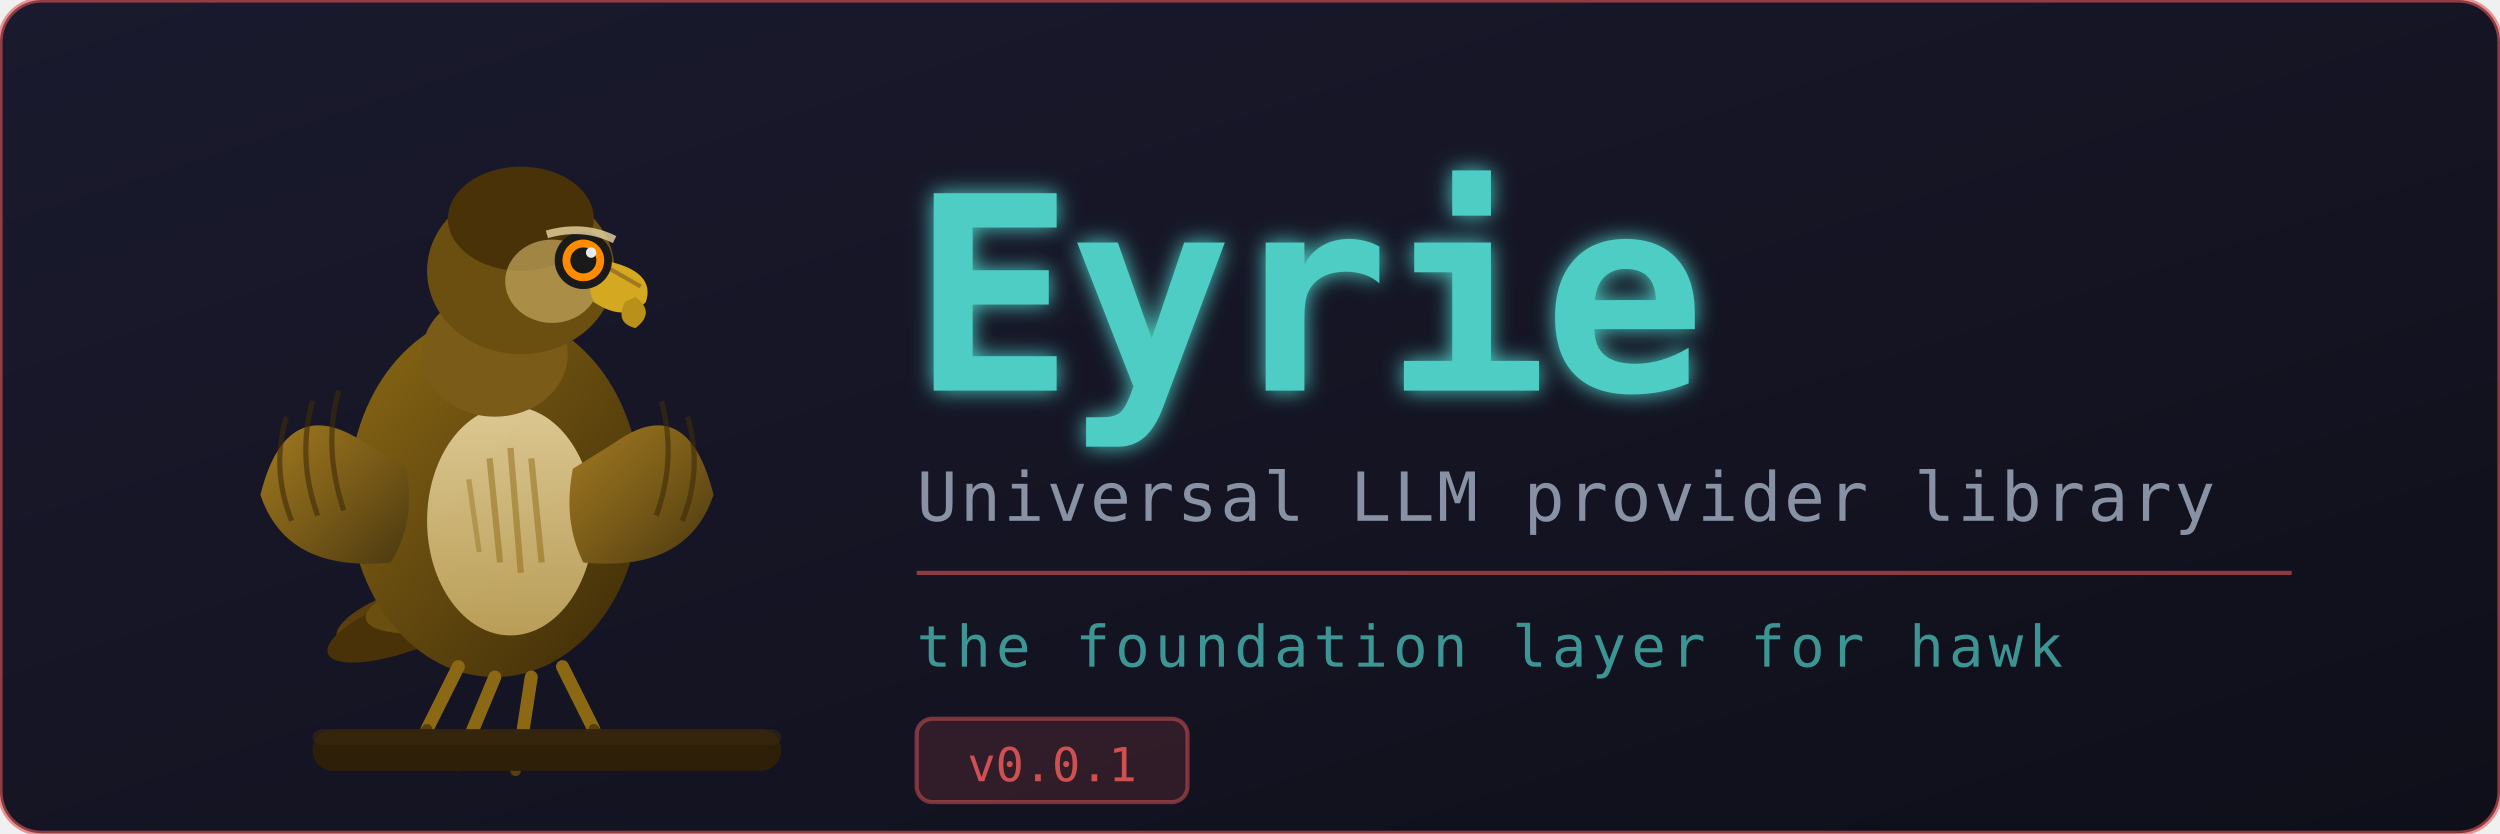
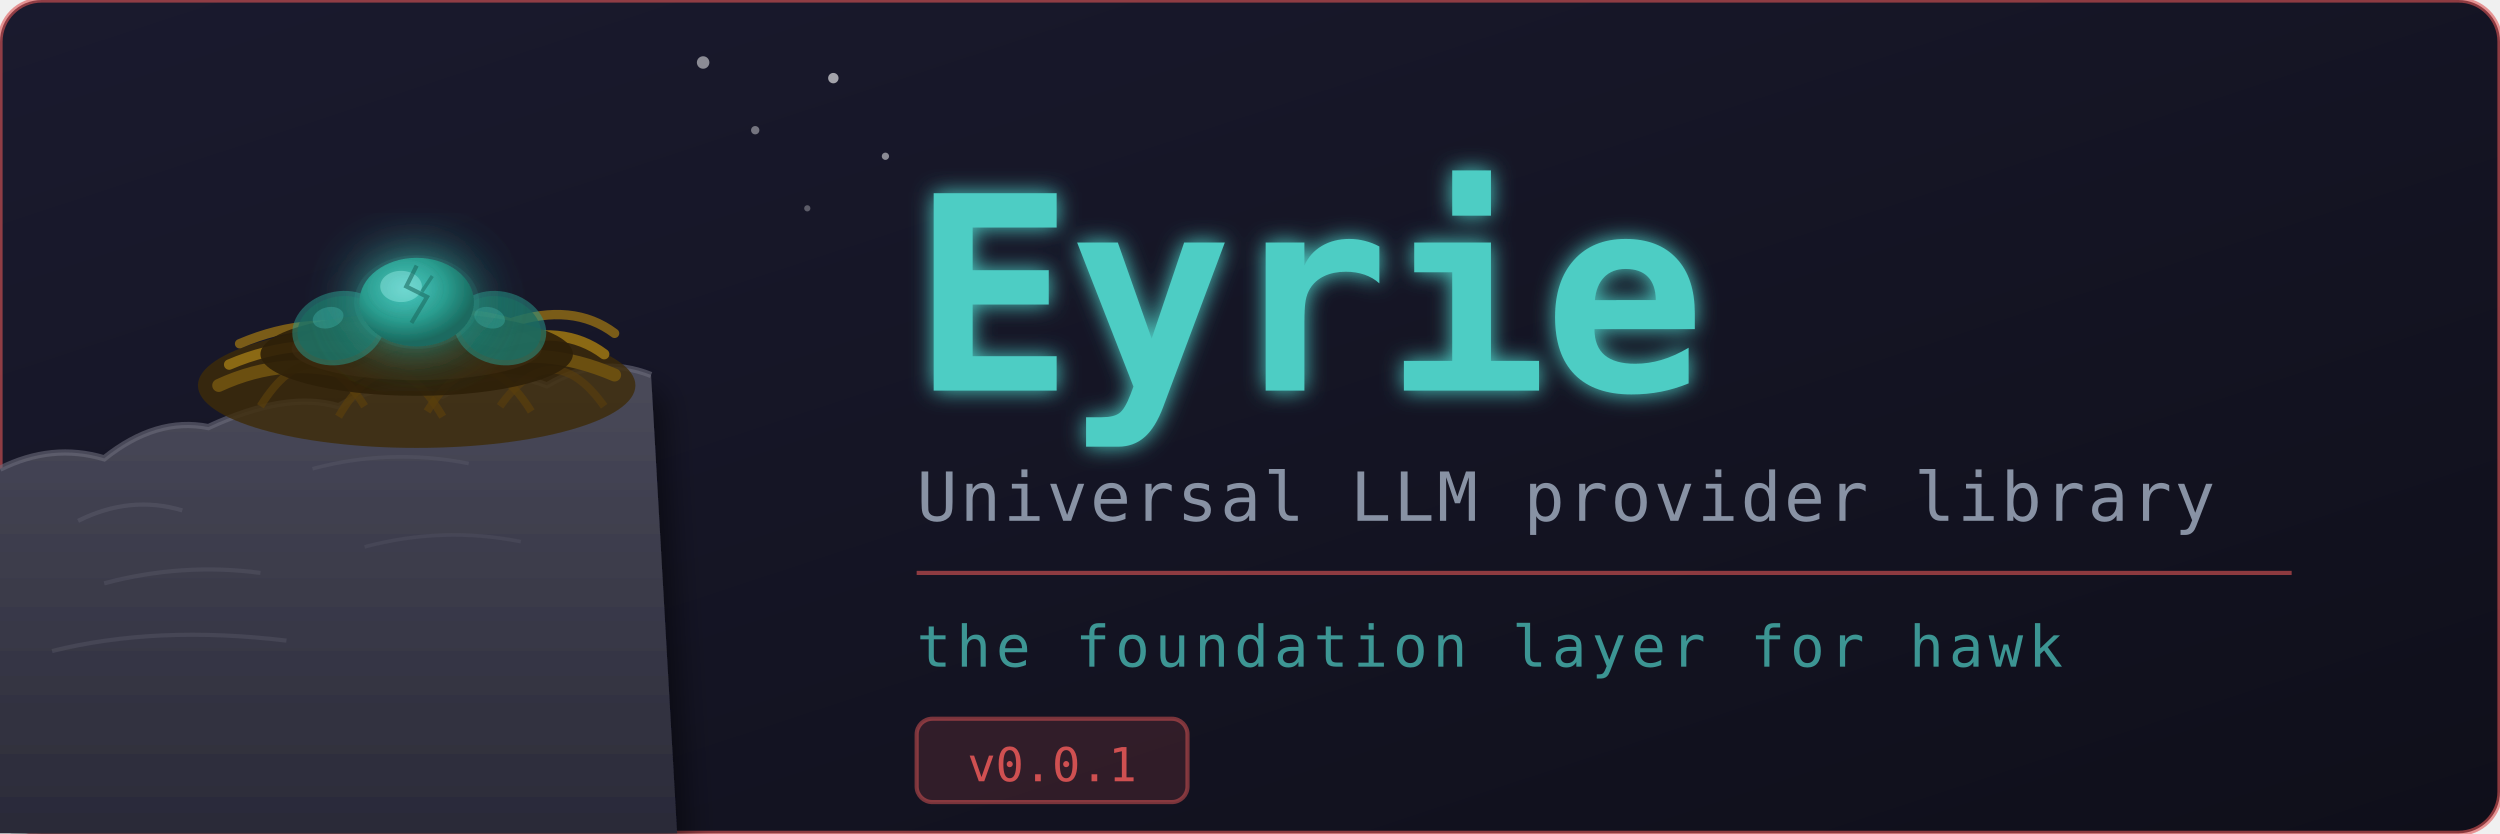
<svg xmlns="http://www.w3.org/2000/svg" viewBox="0 0 480 160" width="480" height="160">
  <defs>
    <linearGradient id="bg" x1="0%" y1="0%" x2="100%" y2="100%">
      <stop offset="0%" style="stop-color:#1a1a2e" />
      <stop offset="100%" style="stop-color:#0f0f1a" />
    </linearGradient>
-     <linearGradient id="hawkBody" x1="0%" y1="0%" x2="100%" y2="100%">
+     <linearGradient id="rockGrad" x1="0%" y1="0%" x2="0%" y2="100%">
+       <stop offset="0%" style="stop-color:#4a4a5a" />
+       <stop offset="100%" style="stop-color:#2a2a38" />
+     </linearGradient>
+     <linearGradient id="nestGrad" x1="0%" y1="0%" x2="0%" y2="100%">
      <stop offset="0%" style="stop-color:#8B6914" />
-       <stop offset="40%" style="stop-color:#6B4F10" />
-       <stop offset="100%" style="stop-color:#3D2B08" />
+       <stop offset="100%" style="stop-color:#5A3E0C" />
    </linearGradient>
-     <linearGradient id="wingGrad" x1="0%" y1="0%" x2="100%" y2="100%">
-       <stop offset="0%" style="stop-color:#A07820" />
-       <stop offset="50%" style="stop-color:#7A5C18" />
-       <stop offset="100%" style="stop-color:#4A3810" />
-     </linearGradient>
-     <linearGradient id="chestGrad" x1="0%" y1="0%" x2="0%" y2="100%">
-       <stop offset="0%" style="stop-color:#E8D4A0" />
-       <stop offset="100%" style="stop-color:#C4A860" />
-     </linearGradient>
-     <filter id="tealGlow">
-       <feGaussianBlur stdDeviation="3" result="blur" />
-       <feComposite in="SourceGraphic" in2="blur" operator="over" />
+     <radialGradient id="eggGrad" cx="40%" cy="35%" r="60%">
+       <stop offset="0%" style="stop-color:#4ECDC4" stop-opacity="0.9" />
+       <stop offset="60%" style="stop-color:#2a9d8f" />
+       <stop offset="100%" style="stop-color:#1a6b60" />
+     </radialGradient>
+     <filter id="tealGlow" x="-30%" y="-30%" width="160%" height="160%">
+       <feGaussianBlur stdDeviation="4" result="blur" />
+       <feMerge>
+         <feMergeNode in="blur" />
+         <feMergeNode in="SourceGraphic" />
+       </feMerge>
+     </filter>
+     <filter id="eggGlow" x="-50%" y="-50%" width="200%" height="200%">
+       <feGaussianBlur stdDeviation="5" result="blur" />
+       <feMerge>
+         <feMergeNode in="blur" />
+         <feMergeNode in="SourceGraphic" />
+       </feMerge>
    </filter>
    <filter id="softGlow">
      <feGaussianBlur stdDeviation="2" result="blur" />
      <feMerge>
        <feMergeNode in="blur" />
        <feMergeNode in="SourceGraphic" />
      </feMerge>
    </filter>
+     <filter id="shadow">
+       <feDropShadow dx="2" dy="4" stdDeviation="3" flood-color="#000" flood-opacity="0.5" />
+     </filter>
  </defs>
  <rect width="480" height="160" fill="url(#bg)" rx="8" />
  <rect width="480" height="160" fill="none" stroke="#e05555" stroke-width="1" rx="8" opacity="0.6" />
-   <ellipse cx="82" cy="118" rx="18" ry="6" fill="#5A3E0C" transform="rotate(-15 82 118)" />
-   <ellipse cx="78" cy="120" rx="16" ry="5" fill="#4A3208" transform="rotate(-20 78 120)" />
-   <ellipse cx="86" cy="116" rx="16" ry="5" fill="#6B4F10" transform="rotate(-10 86 116)" />
-   <ellipse cx="95" cy="95" rx="28" ry="35" fill="url(#hawkBody)" />
-   <ellipse cx="98" cy="100" rx="16" ry="22" fill="url(#chestGrad)" opacity="0.9" />
-   <line x1="94" y1="88" x2="96" y2="108" stroke="#8B6914" stroke-width="1.2" opacity="0.5" />
-   <line x1="98" y1="86" x2="100" y2="110" stroke="#8B6914" stroke-width="1.2" opacity="0.5" />
-   <line x1="102" y1="88" x2="104" y2="108" stroke="#8B6914" stroke-width="1.2" opacity="0.5" />
-   <line x1="90" y1="92" x2="92" y2="106" stroke="#8B6914" stroke-width="1" opacity="0.4" />
-   <path d="M 70 85 Q 55 75 50 95 Q 55 110 75 108 Q 80 100 78 90 Z" fill="url(#wingGrad)" />
-   <path d="M 55 80 Q 52 90 56 100" stroke="#3D2B08" stroke-width="1" fill="none" opacity="0.6" />
-   <path d="M 60 77 Q 57 88 61 99" stroke="#3D2B08" stroke-width="1" fill="none" opacity="0.6" />
-   <path d="M 65 75 Q 62 86 66 98" stroke="#3D2B08" stroke-width="1" fill="none" opacity="0.6" />
-   <path d="M 118 85 Q 132 75 137 95 Q 132 110 112 108 Q 108 100 110 90 Z" fill="url(#wingGrad)" />
-   <path d="M 132 80 Q 135 90 131 100" stroke="#3D2B08" stroke-width="1" fill="none" opacity="0.6" />
-   <path d="M 127 77 Q 130 88 126 99" stroke="#3D2B08" stroke-width="1" fill="none" opacity="0.6" />
-   <ellipse cx="95" cy="68" rx="14" ry="12" fill="#7A5C18" />
-   <ellipse cx="100" cy="52" rx="18" ry="16" fill="#6B4F10" />
-   <ellipse cx="100" cy="42" rx="14" ry="10" fill="#4A3208" />
-   <ellipse cx="106" cy="54" rx="9" ry="8" fill="#C4A860" opacity="0.7" />
-   <path d="M 116 50 Q 126 52 124 58 Q 120 62 114 58 Q 112 54 116 50 Z" fill="#D4A820" />
-   <path d="M 122 57 Q 126 60 122 63 Q 118 62 120 58 Z" fill="#B8901A" />
-   <line x1="116" y1="51" x2="123" y2="55" stroke="#A07820" stroke-width="0.8" />
-   <circle cx="112" cy="50" r="5.5" fill="#1a1a1a" />
-   <circle cx="112" cy="50" r="4" fill="#FF8C00" />
-   <circle cx="112" cy="50" r="2.5" fill="#1a1a1a" />
-   <circle cx="113.5" cy="48.5" r="1" fill="white" opacity="0.9" />
-   <path d="M 105 45 Q 112 43 118 46" stroke="#E8D4A0" stroke-width="1.5" fill="none" opacity="0.8" />
-   <line x1="88" y1="128" x2="82" y2="140" stroke="#8B6914" stroke-width="2.5" stroke-linecap="round" />
-   <line x1="95" y1="130" x2="90" y2="142" stroke="#8B6914" stroke-width="2.5" stroke-linecap="round" />
-   <line x1="102" y1="130" x2="100" y2="143" stroke="#8B6914" stroke-width="2.5" stroke-linecap="round" />
-   <line x1="108" y1="128" x2="114" y2="140" stroke="#8B6914" stroke-width="2.5" stroke-linecap="round" />
-   <path d="M 82 140 Q 79 143 80 145" stroke="#5A3E0C" stroke-width="2" fill="none" stroke-linecap="round" />
-   <path d="M 90 142 Q 87 145 88 147" stroke="#5A3E0C" stroke-width="2" fill="none" stroke-linecap="round" />
-   <path d="M 100 143 Q 98 146 99 148" stroke="#5A3E0C" stroke-width="2" fill="none" stroke-linecap="round" />
-   <path d="M 114 140 Q 117 143 116 145" stroke="#5A3E0C" stroke-width="2" fill="none" stroke-linecap="round" />
-   <rect x="60" y="140" width="90" height="8" rx="4" fill="#2D1F08" />
-   <rect x="60" y="140" width="90" height="3" rx="2" fill="#3D2B10" opacity="0.5" />
+   <path d="M 0 160 L 0 90 Q 10 85 20 88 Q 30 80 40 82 Q 55 75 65 78 Q 75 72 85 76 Q 95 70 105 74 Q 115 68 125 72 L 130 160 Z" fill="url(#rockGrad)" filter="url(#shadow)" />
+   <path d="M 15 100 Q 25 95 35 98" stroke="#5a5a6a" stroke-width="0.8" fill="none" opacity="0.5" />
+   <path d="M 20 112 Q 35 108 50 110" stroke="#5a5a6a" stroke-width="0.8" fill="none" opacity="0.4" />
+   <path d="M 10 125 Q 30 120 55 123" stroke="#5a5a6a" stroke-width="0.8" fill="none" opacity="0.4" />
+   <path d="M 60 90 Q 75 86 90 89" stroke="#5a5a6a" stroke-width="0.7" fill="none" opacity="0.4" />
+   <path d="M 70 105 Q 85 101 100 104" stroke="#5a5a6a" stroke-width="0.7" fill="none" opacity="0.3" />
+   <path d="M 0 90 Q 10 85 20 88 Q 30 80 40 82 Q 55 75 65 78 Q 75 72 85 76 Q 95 70 105 74 Q 115 68 125 72" stroke="#6a6a7a" stroke-width="1.2" fill="none" opacity="0.6" />
+   <ellipse cx="80" cy="74" rx="42" ry="12" fill="#3D2B08" opacity="0.8" />
+   <path d="M 42 74 Q 55 68 68 72 Q 80 66 92 70 Q 104 66 118 72" stroke="#6B4F10" stroke-width="2.5" fill="none" stroke-linecap="round" />
+   <path d="M 44 70 Q 58 64 72 68 Q 84 62 96 66 Q 108 62 116 68" stroke="#8B6914" stroke-width="2" fill="none" stroke-linecap="round" />
+   <path d="M 46 66 Q 60 60 74 64 Q 86 58 98 62 Q 110 58 118 64" stroke="#7A5C18" stroke-width="1.8" fill="none" stroke-linecap="round" />
+   <path d="M 50 78 Q 60 62 70 78" stroke="#5A3E0C" stroke-width="1.5" fill="none" opacity="0.7" />
+   <path d="M 65 80 Q 75 63 85 80" stroke="#5A3E0C" stroke-width="1.5" fill="none" opacity="0.7" />
+   <path d="M 82 79 Q 92 63 102 79" stroke="#5A3E0C" stroke-width="1.5" fill="none" opacity="0.7" />
+   <path d="M 96 78 Q 106 64 116 78" stroke="#5A3E0C" stroke-width="1.5" fill="none" opacity="0.6" />
+   <ellipse cx="80" cy="68" rx="30" ry="8" fill="#2D1F08" opacity="0.9" />
+   <ellipse cx="80" cy="67" rx="24" ry="6" fill="#3D2B10" opacity="0.6" />
+   <ellipse cx="65" cy="63" rx="9" ry="7" fill="#2a9d8f" opacity="0.5" transform="rotate(-15 65 63)" />
+   <ellipse cx="65" cy="63" rx="8" ry="6" fill="#1a6b60" opacity="0.7" transform="rotate(-15 65 63)" />
+   <ellipse cx="63" cy="61" rx="3" ry="2" fill="#4ECDC4" opacity="0.3" transform="rotate(-15 63 61)" />
+   <ellipse cx="96" cy="63" rx="9" ry="7" fill="#2a9d8f" opacity="0.5" transform="rotate(15 96 63)" />
+   <ellipse cx="96" cy="63" rx="8" ry="6" fill="#1a6b60" opacity="0.7" transform="rotate(15 96 63)" />
+   <ellipse cx="94" cy="61" rx="3" ry="2" fill="#4ECDC4" opacity="0.3" transform="rotate(15 94 61)" />
+   <ellipse cx="80" cy="58" rx="12" ry="9" fill="#4ECDC4" opacity="0.15" filter="url(#eggGlow)" />
+   <ellipse cx="80" cy="58" rx="11" ry="8.5" fill="url(#eggGrad)" filter="url(#eggGlow)" />
+   <ellipse cx="77" cy="55" rx="4" ry="3" fill="#a0f0ea" opacity="0.4" />
+   <path d="M 80 51 L 78 55 L 82 57 L 79 62" stroke="#1a6b60" stroke-width="0.8" fill="none" opacity="0.6" />
+   <path d="M 83 53 L 81 56" stroke="#1a6b60" stroke-width="0.7" fill="none" opacity="0.5" />
+   <circle cx="160" cy="15" r="1" fill="white" opacity="0.6" />
+   <circle cx="145" cy="25" r="0.8" fill="white" opacity="0.4" />
+   <circle cx="170" cy="30" r="0.7" fill="white" opacity="0.5" />
+   <circle cx="135" cy="12" r="1.2" fill="white" opacity="0.5" />
+   <circle cx="155" cy="40" r="0.6" fill="white" opacity="0.3" />
  <text x="175" y="75" font-family="'SF Mono', 'Fira Code', 'Cascadia Code', monospace" font-size="52" font-weight="700" fill="#4ECDC4" filter="url(#softGlow)" letter-spacing="-1">Eyrie</text>
  <text x="176" y="100" font-family="'SF Mono', 'Fira Code', monospace" font-size="13" fill="#8892a4" letter-spacing="0.5">Universal LLM provider library</text>
  <line x1="176" y1="110" x2="440" y2="110" stroke="#e05555" stroke-width="0.8" opacity="0.6" />
  <text x="176" y="128" font-family="'SF Mono', 'Fira Code', monospace" font-size="11" fill="#4ECDC4" opacity="0.7" letter-spacing="1">the foundation layer for hawk</text>
  <rect x="176" y="138" width="52" height="16" rx="3" fill="#e05555" opacity="0.15" />
  <rect x="176" y="138" width="52" height="16" rx="3" fill="none" stroke="#e05555" stroke-width="0.8" opacity="0.5" />
  <text x="202" y="150" font-family="'SF Mono', monospace" font-size="9" fill="#e05555" text-anchor="middle" opacity="0.9">v0.0.1</text>
</svg>
